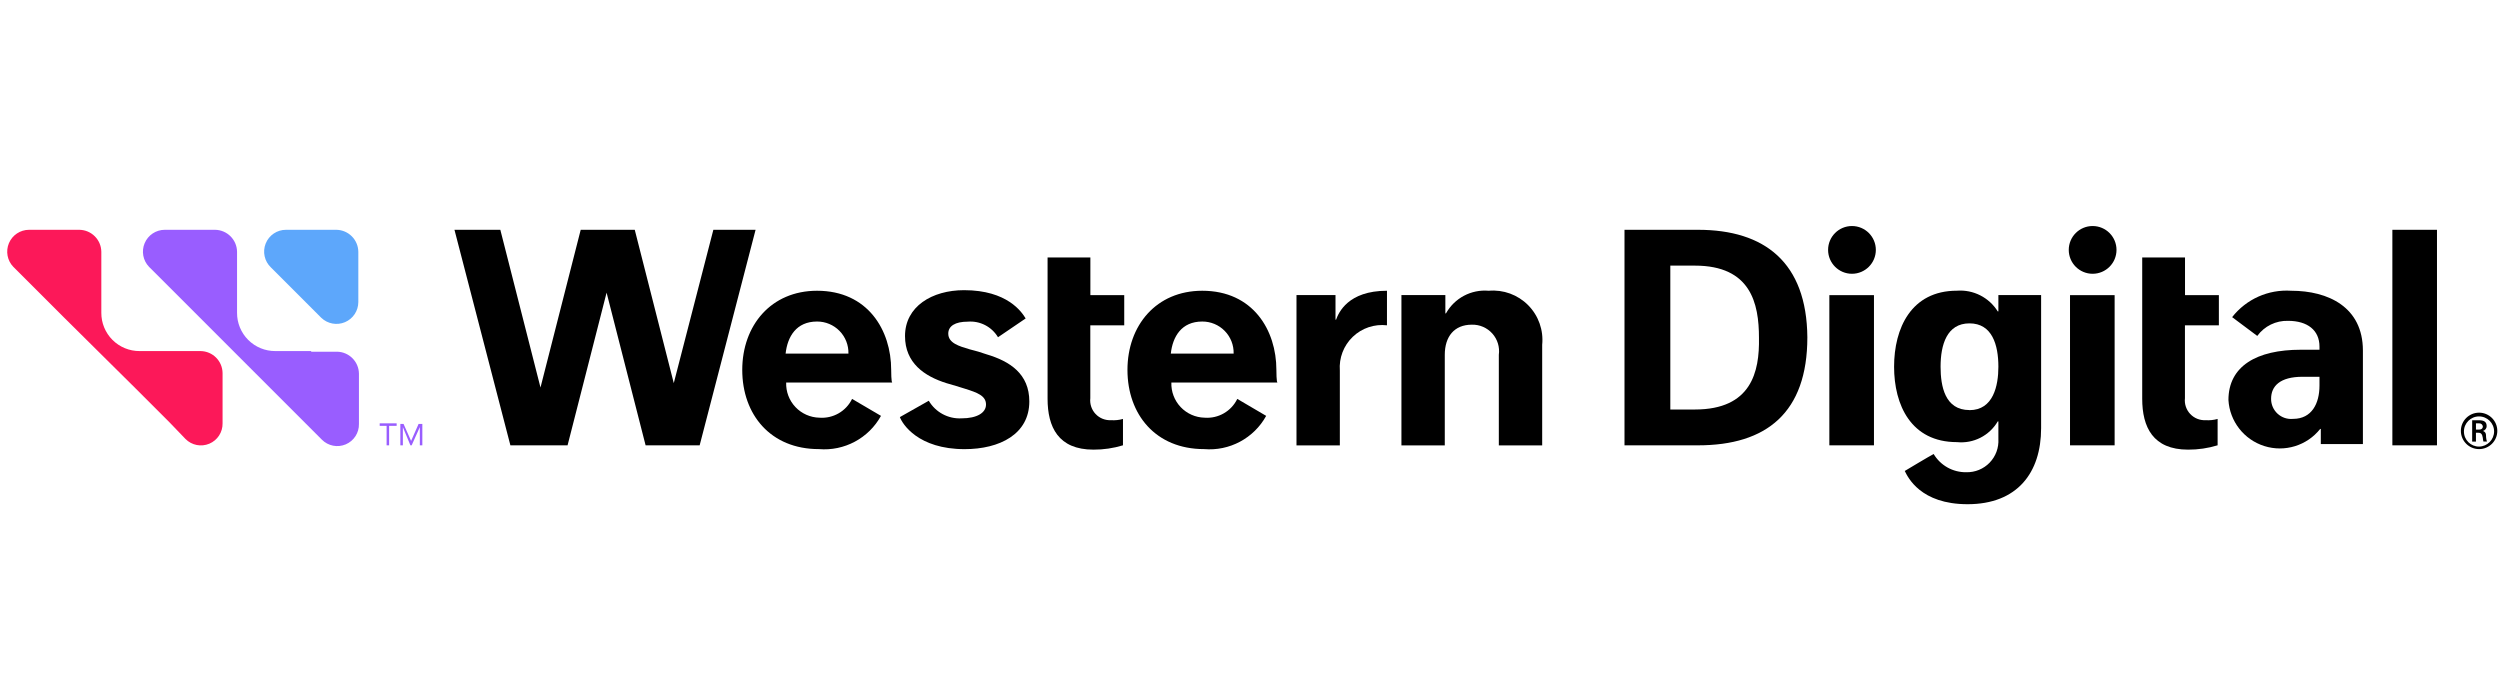
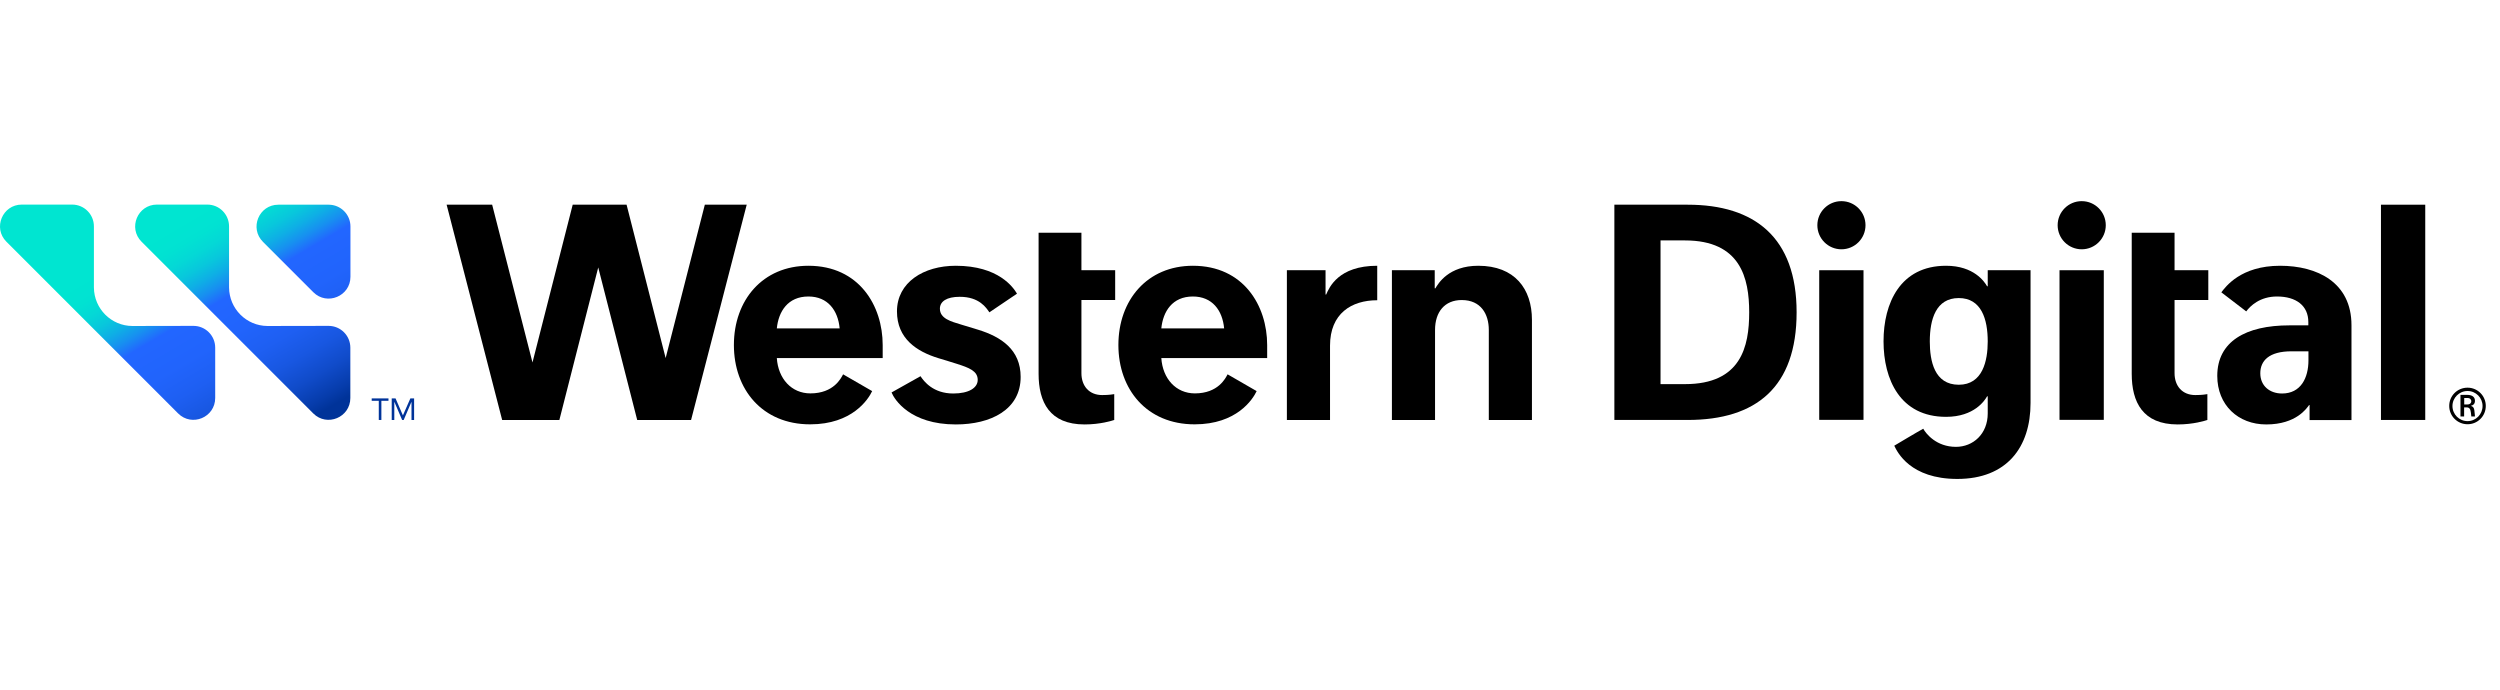
- <svg xmlns="http://www.w3.org/2000/svg" width="173" height="48" viewBox="0 0 173 48">
-   <g id="Header_Main_Logo" data-name="Header Main Logo" transform="translate(-26 -89.525)">
-     <rect id="Rectangle_24353" data-name="Rectangle 24353" width="173" height="48" transform="translate(26 89.525)" fill="none" />
-     <g id="_1.2_Horizontal_Secondary_Wordmark_Hero_Color_RGB_1_" data-name="1.2 Horizontal Secondary Wordmark Hero_Color_RGB (1)" transform="translate(-30.125 49.066)">
-       <g id="Group_26610" data-name="Group 26610" transform="translate(87.574 56.1)">
-         <path id="Path_24173" data-name="Path 24173" d="M222.2,61.1h2.957v2.609H227.5V65.8h-2.348V70.84a1.372,1.372,0,0,0,1.435,1.522,2.422,2.422,0,0,0,.826-.087V74.1a6.88,6.88,0,0,1-2.044.3c-2.435,0-3.174-1.565-3.174-3.522V61.1" transform="translate(-181.152 -58.926)" />
-         <path id="Path_24174" data-name="Path 24174" d="M281.457,66.7H278.5V77.1h3V70.835c0-1.261.652-2.087,1.87-2.087a1.837,1.837,0,0,1,1.87,2.087V77.1h3V70.14a3.414,3.414,0,0,0-3.7-3.74,3.077,3.077,0,0,0-2.957,1.565h-.043V66.7Z" transform="translate(-212.97 -61.921)" />
-         <path id="Path_24175" data-name="Path 24175" d="M268.062,66.4c-2.7,0-3.348,1.522-3.522,2H264.5V66.7h-2.7V77.1h3V71.922a2.932,2.932,0,0,1,3.261-3.131Z" transform="translate(-203.532 -61.921)" />
-         <path id="Path_24176" data-name="Path 24176" d="M205.483,69.561l1.913-1.3c-.261-.435-1.261-1.957-4.261-1.957-2.218,0-4.087,1.131-4.087,3.174,0,1.87,1.348,2.783,2.87,3.261.435.13.913.261,1.3.391.826.261,1.435.478,1.435,1.087,0,.565-.609.957-1.7.957a2.479,2.479,0,0,1-2.261-1.218l-2,1.131c.174.478,1.261,2.218,4.479,2.218,2.435,0,4.479-1.044,4.479-3.3,0-1.913-1.348-2.783-2.957-3.261a12,12,0,0,0-1.174-.348c-.739-.217-1.478-.435-1.478-1.087,0-.522.478-.826,1.348-.826A2.223,2.223,0,0,1,205.483,69.561Z" transform="translate(-167.87 -61.865)" />
-         <path id="Path_24177" data-name="Path 24177" d="M145.715,56.7l-2.739,10.61-2.7-10.61h-3.74l-2.783,10.914L130.974,56.7H127.8l3.87,14.915h3.957l2.7-10.566,2.7,10.566h3.74l3.87-14.915Z" transform="translate(-127.8 -56.439)" />
-         <path id="Path_24178" data-name="Path 24178" d="M183.906,71.879c0-2.739-1.609-5.479-5.131-5.479-3.174,0-5.175,2.392-5.175,5.479s1.957,5.479,5.3,5.479a4.477,4.477,0,0,0,4.3-2.3l-2-1.174a2.319,2.319,0,0,1-2.261,1.3,2.351,2.351,0,0,1-2.3-2.435h7.349C183.906,72.792,183.906,71.922,183.906,71.879ZM176.6,70.748c.13-1.174.739-2.218,2.174-2.218a2.163,2.163,0,0,1,2.174,2.218Z" transform="translate(-153.685 -61.921)" />
-         <path id="Path_24179" data-name="Path 24179" d="M245.206,71.879c0-2.739-1.609-5.479-5.131-5.479-3.174,0-5.175,2.392-5.175,5.479s1.957,5.479,5.3,5.479a4.477,4.477,0,0,0,4.3-2.3l-2-1.174a2.319,2.319,0,0,1-2.261,1.3,2.351,2.351,0,0,1-2.3-2.435h7.349C245.206,72.792,245.206,71.922,245.206,71.879ZM237.9,70.748c.13-1.174.739-2.218,2.174-2.218a2.163,2.163,0,0,1,2.174,2.218Z" transform="translate(-188.329 -61.921)" />
-         <path id="Path_24180" data-name="Path 24180" d="M396.4,61.1h2.957v2.609H401.7V65.8h-2.348V70.84a1.372,1.372,0,0,0,1.435,1.522,2.422,2.422,0,0,0,.826-.087V74.1a6.881,6.881,0,0,1-2.044.3c-2.435,0-3.174-1.565-3.174-3.522V61.1" transform="translate(-279.603 -58.926)" />
-         <path id="Path_24181" data-name="Path 24181" d="M319.088,56.7H314V71.615h5.088c4.74,0,7.566-2.261,7.566-7.479C326.61,58.961,323.7,56.7,319.088,56.7Zm-.217,12.436h-1.7V59.179h1.7c3.87,0,4.435,2.609,4.435,5C323.349,66.527,322.784,69.136,318.87,69.136Z" transform="translate(-233.034 -56.439)" />
-         <rect id="Rectangle_24354" data-name="Rectangle 24354" width="3.087" height="14.915" transform="translate(134.103 0.261)" />
-         <path id="Path_24182" data-name="Path 24182" d="M448.361,85.8a1.261,1.261,0,1,0,1.261,1.261A1.262,1.262,0,0,0,448.361,85.8Zm0,2.348A1.044,1.044,0,1,1,449.4,87.1,1.058,1.058,0,0,1,448.361,88.148Z" transform="translate(-308.257 -72.885)" />
-         <path id="Path_24183" data-name="Path 24183" d="M449.857,88.044a.29.29,0,0,0-.217-.3h0a.339.339,0,0,0,.261-.348c0-.3-.217-.391-.522-.391H448.9v1.478h.261V87.87h.174c.174,0,.261.087.3.348a1.537,1.537,0,0,0,.044.261h.261C449.9,88.478,449.857,88.218,449.857,88.044Zm-.478-.391h-.217v-.435h.217a.245.245,0,0,1,.261.217C449.639,87.565,449.552,87.652,449.378,87.652Z" transform="translate(-309.275 -73.564)" />
-         <path id="Path_24184" data-name="Path 24184" d="M364.118,66.7v1.131h-.043a3.055,3.055,0,0,0-2.826-1.435c-3.174,0-4.348,2.609-4.348,5.261s1.174,5.218,4.348,5.218a2.93,2.93,0,0,0,2.826-1.435h.043v1.218a2.17,2.17,0,0,1-2.218,2.3,2.579,2.579,0,0,1-2.261-1.261c-.261.13-2,1.174-2,1.174.217.435,1.087,2.3,4.348,2.3,3.435,0,5.088-2.174,5.088-5.262V66.7Zm-2,7.957c-1.7,0-2-1.652-2-3,0-1.522.435-3,2-3s2,1.478,2,3C364.118,72.966,363.77,74.662,362.118,74.662Z" transform="translate(-257.279 -61.921)" />
-         <path id="Path_24185" data-name="Path 24185" d="M414.448,66.4a4.787,4.787,0,0,0-4.087,1.826l1.739,1.3a2.54,2.54,0,0,1,2.131-1.044c1.348,0,2.174.652,2.174,1.783v.217h-1.3c-3.044,0-5,1.131-5,3.479a3.562,3.562,0,0,0,6.349,2h.043V77.01h2.913V70.531C419.405,67.531,417.014,66.4,414.448,66.4Zm1.957,6.566c0,1.218-.522,2.3-1.826,2.3a1.384,1.384,0,0,1-1.522-1.391c0-.87.609-1.522,2.174-1.522h1.174Z" transform="translate(-287.346 -61.921)" />
-         <rect id="Rectangle_24355" data-name="Rectangle 24355" width="3.087" height="10.393" transform="translate(95.142 4.783)" />
-         <circle id="Ellipse_534" data-name="Ellipse 534" cx="1.652" cy="1.652" r="1.652" transform="translate(95.055)" />
-         <rect id="Rectangle_24356" data-name="Rectangle 24356" width="3.087" height="10.393" transform="translate(111.796 4.783)" />
-         <circle id="Ellipse_535" data-name="Ellipse 535" cx="1.652" cy="1.652" r="1.652" transform="translate(111.709)" />
-       </g>
-       <path id="Path_24186" data-name="Path 24186" d="M99.028,56.7h3.479a1.541,1.541,0,0,1,1.522,1.522V61.7a1.514,1.514,0,0,1-2.566,1.087l-3.479-3.479A1.51,1.51,0,0,1,99.028,56.7Z" transform="translate(-23.108 -0.339)" fill="#5da7fb" />
-       <path id="Path_24187" data-name="Path 24187" d="M68.267,65.092H65.789a2.635,2.635,0,0,1-2.652-2.652h0V58.222A1.541,1.541,0,0,0,61.614,56.7H58.136a1.514,1.514,0,0,0-1.087,2.566L58.4,60.614l1.826,1.826.043.043.3.3,4.914,4.87.435.435.13.13,1.826,1.826,1.087,1.131a1.5,1.5,0,0,0,2.566-1.087V66.614a1.541,1.541,0,0,0-1.522-1.522Z" transform="translate(0 -0.339)" fill="#fc1859" />
-       <path id="Path_24188" data-name="Path 24188" d="M89.867,65.092H87.389a2.635,2.635,0,0,1-2.652-2.652h0V58.222A1.541,1.541,0,0,0,83.214,56.7H79.736a1.514,1.514,0,0,0-1.087,2.566L80,60.614l1.826,1.826.043.043.3.3L87.084,67.7l.435.435.13.13,1.826,1.826,1.131,1.131a1.5,1.5,0,0,0,2.566-1.087V66.658a1.541,1.541,0,0,0-1.522-1.522H89.867Z" transform="translate(-12.208 -0.339)" fill="#995dff" />
-       <g id="Group_26611" data-name="Group 26611" transform="translate(82.399 69.754)">
-         <path id="Path_24189" data-name="Path 24189" d="M117.031,87.674h-.478v1.348h-.174V87.674H115.9V87.5h1.174v.174Z" transform="translate(-115.9 -87.5)" fill="#995dff" />
-         <path id="Path_24190" data-name="Path 24190" d="M119.1,87.6h.261l.522,1.174h0L120.4,87.6h.261v1.478h-.174V87.817h0l-.565,1.261h-.087l-.522-1.261h0v1.261h-.174V87.6Z" transform="translate(-117.709 -87.557)" fill="#995dff" />
-       </g>
-     </g>
-   </g>
+ <svg xmlns="http://www.w3.org/2000/svg" width="174" height="48" viewBox="0 0 174 48" fill="none">
+   <path d="M72.286 16.198H75.267V18.808H77.616V20.882H75.267V25.973C75.267 26.872 75.811 27.496 76.71 27.496C77.196 27.496 77.464 27.445 77.551 27.431V29.23C77.399 29.28 76.586 29.541 75.484 29.541C73.055 29.541 72.286 27.989 72.286 26.017V16.198Z" fill="black" />
+   <path d="M99.857 18.808H96.877V29.23H99.879V22.964C99.879 21.716 100.546 20.883 101.736 20.883C103.077 20.883 103.621 21.869 103.621 22.964V29.23H106.623V22.26C106.623 20.107 105.427 18.497 102.889 18.497C100.822 18.497 100.104 19.729 99.901 20.07H99.857V18.808Z" fill="black" />
+   <path d="M95.855 18.497C93.142 18.497 92.512 20.02 92.301 20.498H92.258V18.808H89.567V29.23H92.57V24.059C92.57 21.818 94.064 20.897 95.855 20.897V18.497Z" fill="black" />
+   <path d="M68.861 21.738L70.783 20.44C70.536 20.02 69.514 18.497 66.519 18.497C64.285 18.497 62.429 19.65 62.429 21.673C62.429 23.566 63.799 24.465 65.315 24.929C65.765 25.067 66.214 25.198 66.613 25.328C67.425 25.589 68.049 25.814 68.049 26.438C68.049 26.996 67.433 27.388 66.345 27.388C64.945 27.388 64.3 26.539 64.068 26.184L62.052 27.315C62.248 27.801 63.335 29.541 66.526 29.541C68.963 29.541 71.037 28.512 71.037 26.235C71.037 24.334 69.681 23.442 68.078 22.949C67.672 22.826 67.273 22.703 66.91 22.594C66.185 22.376 65.417 22.173 65.417 21.484C65.417 20.977 65.895 20.658 66.787 20.658C68.18 20.65 68.658 21.448 68.861 21.738Z" fill="black" />
+   <path d="M49.056 14.247L46.329 24.922L43.61 14.247H39.86L37.061 25.227L34.254 14.247H31.085L34.95 29.23H38.932L41.637 18.613L44.349 29.23H48.099L51.971 14.247H49.056Z" fill="black" />
+   <path d="M61.435 24.015C61.435 21.281 59.796 18.497 56.264 18.497C53.088 18.497 51.079 20.883 51.079 24.015C51.079 27.098 53.052 29.534 56.387 29.534C59.317 29.534 60.434 27.794 60.702 27.221L58.679 26.053C58.541 26.314 58.034 27.38 56.402 27.38C55.089 27.38 54.161 26.358 54.067 24.922H61.435C61.435 24.929 61.435 24.037 61.435 24.015ZM54.067 22.855C54.183 21.688 54.828 20.636 56.264 20.636C57.613 20.636 58.324 21.601 58.44 22.855H54.067Z" fill="black" />
+   <path d="M88.195 24.015C88.195 21.281 86.556 18.497 83.025 18.497C79.849 18.497 77.84 20.883 77.84 24.015C77.84 27.098 79.812 29.534 83.148 29.534C86.078 29.534 87.195 27.794 87.463 27.221L85.44 26.053C85.302 26.314 84.794 27.38 83.163 27.38C81.85 27.38 80.922 26.358 80.828 24.922H88.195C88.195 24.929 88.195 24.037 88.195 24.015ZM80.828 22.855C80.944 21.688 81.589 20.636 83.025 20.636C84.374 20.636 85.084 21.601 85.2 22.855H80.828Z" fill="black" />
+   <path d="M148.368 16.198H151.349V18.808H153.698V20.882H151.349V25.973C151.349 26.872 151.893 27.496 152.792 27.496C153.278 27.496 153.546 27.445 153.633 27.431V29.23C153.481 29.28 152.668 29.541 151.566 29.541C149.137 29.541 148.368 27.989 148.368 26.017V16.198Z" fill="black" />
+   <path d="M117.466 14.247H112.36V29.229H117.466C122.23 29.229 125.044 26.945 125.044 21.738C125.044 16.524 122.121 14.247 117.466 14.247ZM117.277 26.735H115.573V16.734H117.277C121.142 16.734 121.744 19.352 121.744 21.738C121.744 24.124 121.179 26.735 117.277 26.735Z" fill="black" />
+   <path d="M168.797 14.247H165.715V29.229H168.797V14.247Z" fill="black" />
+   <path d="M171.742 26.982C171.031 26.982 170.466 27.548 170.466 28.251C170.466 28.962 171.039 29.527 171.742 29.527C172.446 29.527 173.011 28.962 173.011 28.251C173.011 27.555 172.446 26.982 171.742 26.982ZM171.742 29.31C171.162 29.31 170.691 28.839 170.691 28.258C170.691 27.686 171.162 27.214 171.742 27.214C172.322 27.214 172.786 27.686 172.786 28.258C172.786 28.839 172.322 29.31 171.742 29.31Z" fill="black" />
+   <path d="M172.213 28.549C172.192 28.389 172.126 28.287 171.974 28.251V28.244C172.119 28.215 172.257 28.121 172.257 27.896C172.257 27.599 172.018 27.483 171.72 27.483H171.249V28.984H171.503V28.353H171.662C171.858 28.353 171.945 28.447 171.974 28.715C171.989 28.81 172.003 28.984 172.003 28.984H172.257C172.264 28.984 172.228 28.708 172.213 28.549ZM171.735 28.15H171.51V27.7H171.735C171.923 27.7 172.003 27.816 172.003 27.925C172.003 28.041 171.916 28.15 171.735 28.15Z" fill="black" />
+   <path d="M138.346 18.808V19.925H138.302C138.121 19.606 137.381 18.497 135.445 18.497C132.254 18.497 131.094 21.1 131.094 23.754C131.094 26.416 132.254 29.012 135.445 29.012C137.417 29.012 138.15 27.859 138.302 27.583H138.346V28.773C138.346 30.209 137.323 31.101 136.134 31.101C134.77 31.101 134.052 30.187 133.857 29.839C133.588 29.977 131.841 31.021 131.841 31.021C132.051 31.463 132.95 33.334 136.228 33.334C139.673 33.334 141.326 31.13 141.326 28.047V18.808H138.346ZM136.33 26.778C134.625 26.778 134.314 25.11 134.314 23.762C134.314 22.224 134.741 20.745 136.33 20.745C137.91 20.745 138.346 22.224 138.346 23.762C138.346 25.11 137.997 26.778 136.33 26.778Z" fill="black" />
+   <path d="M158.695 18.497C155.932 18.497 154.888 19.983 154.605 20.346L156.338 21.673C156.614 21.296 157.288 20.636 158.478 20.636C159.819 20.636 160.66 21.281 160.66 22.413V22.645C160.66 22.645 159.478 22.645 159.34 22.645C156.302 22.645 154.322 23.769 154.322 26.162C154.322 28.193 155.773 29.541 157.731 29.541C159.834 29.541 160.559 28.396 160.711 28.193H160.747C160.747 28.628 160.747 29.237 160.747 29.237H163.663V22.637C163.663 19.65 161.277 18.497 158.695 18.497ZM160.668 25.081C160.668 26.307 160.131 27.388 158.833 27.388C157.963 27.388 157.317 26.851 157.317 25.981C157.317 25.11 157.919 24.451 159.486 24.451C159.565 24.451 160.668 24.451 160.668 24.451C160.668 24.451 160.668 25.067 160.668 25.081Z" fill="black" />
+   <path d="M129.7 18.808H126.618V29.222H129.7V18.808Z" fill="black" />
+   <path d="M128.163 17.351C129.089 17.351 129.839 16.6 129.839 15.675C129.839 14.75 129.089 14 128.163 14C127.238 14 126.488 14.75 126.488 15.675C126.488 16.6 127.238 17.351 128.163 17.351Z" fill="black" />
+   <path d="M146.424 18.808H143.342V29.222H146.424V18.808Z" fill="black" />
+   <path d="M144.887 17.351C145.812 17.351 146.562 16.6 146.562 15.675C146.562 14.75 145.812 14 144.887 14C143.962 14 143.212 14.75 143.212 15.675C143.212 16.6 143.962 17.351 144.887 17.351Z" fill="black" />
+   <path d="M27.038 27.896H26.544V29.23H26.363V27.896H25.87V27.729H27.038V27.896Z" fill="#003399" />
+   <path d="M27.27 27.729H27.531L28.039 28.904H28.046L28.561 27.729H28.822V29.23H28.64V27.976H28.633L28.097 29.23H27.988L27.451 27.976H27.444V29.23H27.263V27.729H27.27Z" fill="#003399" />
+   <path d="M19.372 14.247H22.875C23.709 14.247 24.391 14.921 24.391 15.762V19.265C24.391 20.614 22.759 21.289 21.809 20.339L18.306 16.836C17.342 15.878 18.024 14.247 19.372 14.247ZM9.212 22.689C7.74 22.681 6.551 21.492 6.536 20.012V15.755C6.536 14.921 5.862 14.239 5.02 14.239H1.517C0.169 14.239 -0.506 15.871 0.444 16.821L12.396 28.773C13.353 29.731 14.978 29.049 14.978 27.7V24.197C14.978 23.363 14.303 22.681 13.462 22.681L9.212 22.689ZM18.618 22.689C17.146 22.681 15.957 21.492 15.942 20.012V15.755C15.942 14.921 15.268 14.239 14.427 14.239H10.924C9.575 14.239 8.9 15.871 9.85 16.821L21.802 28.773C22.759 29.731 24.384 29.049 24.384 27.7V24.197C24.384 23.363 23.709 22.681 22.868 22.681L18.618 22.689Z" fill="url(#paint0_linear_63_572)" />
+   <defs>
+     <linearGradient id="paint0_linear_63_572" x1="12.212" y1="15.789" x2="20.465" y2="29.812" gradientUnits="userSpaceOnUse">
+       <stop stop-color="#00E5D1" />
+       <stop offset="0.08" stop-color="#01E2D2" />
+       <stop offset="0.145" stop-color="#04D8D6" />
+       <stop offset="0.204" stop-color="#08C7DC" />
+       <stop offset="0.259" stop-color="#0EAFE5" />
+       <stop offset="0.313" stop-color="#1790F0" />
+       <stop offset="0.364" stop-color="#216BFD" />
+       <stop offset="0.37" stop-color="#2266FF" />
+       <stop offset="0.52" stop-color="#2164FC" />
+       <stop offset="0.64" stop-color="#1E5FF2" />
+       <stop offset="0.75" stop-color="#1857E1" />
+       <stop offset="0.854" stop-color="#104BC9" />
+       <stop offset="0.952" stop-color="#063CAB" />
+       <stop offset="1" stop-color="#003399" />
+     </linearGradient>
+   </defs>
</svg>
